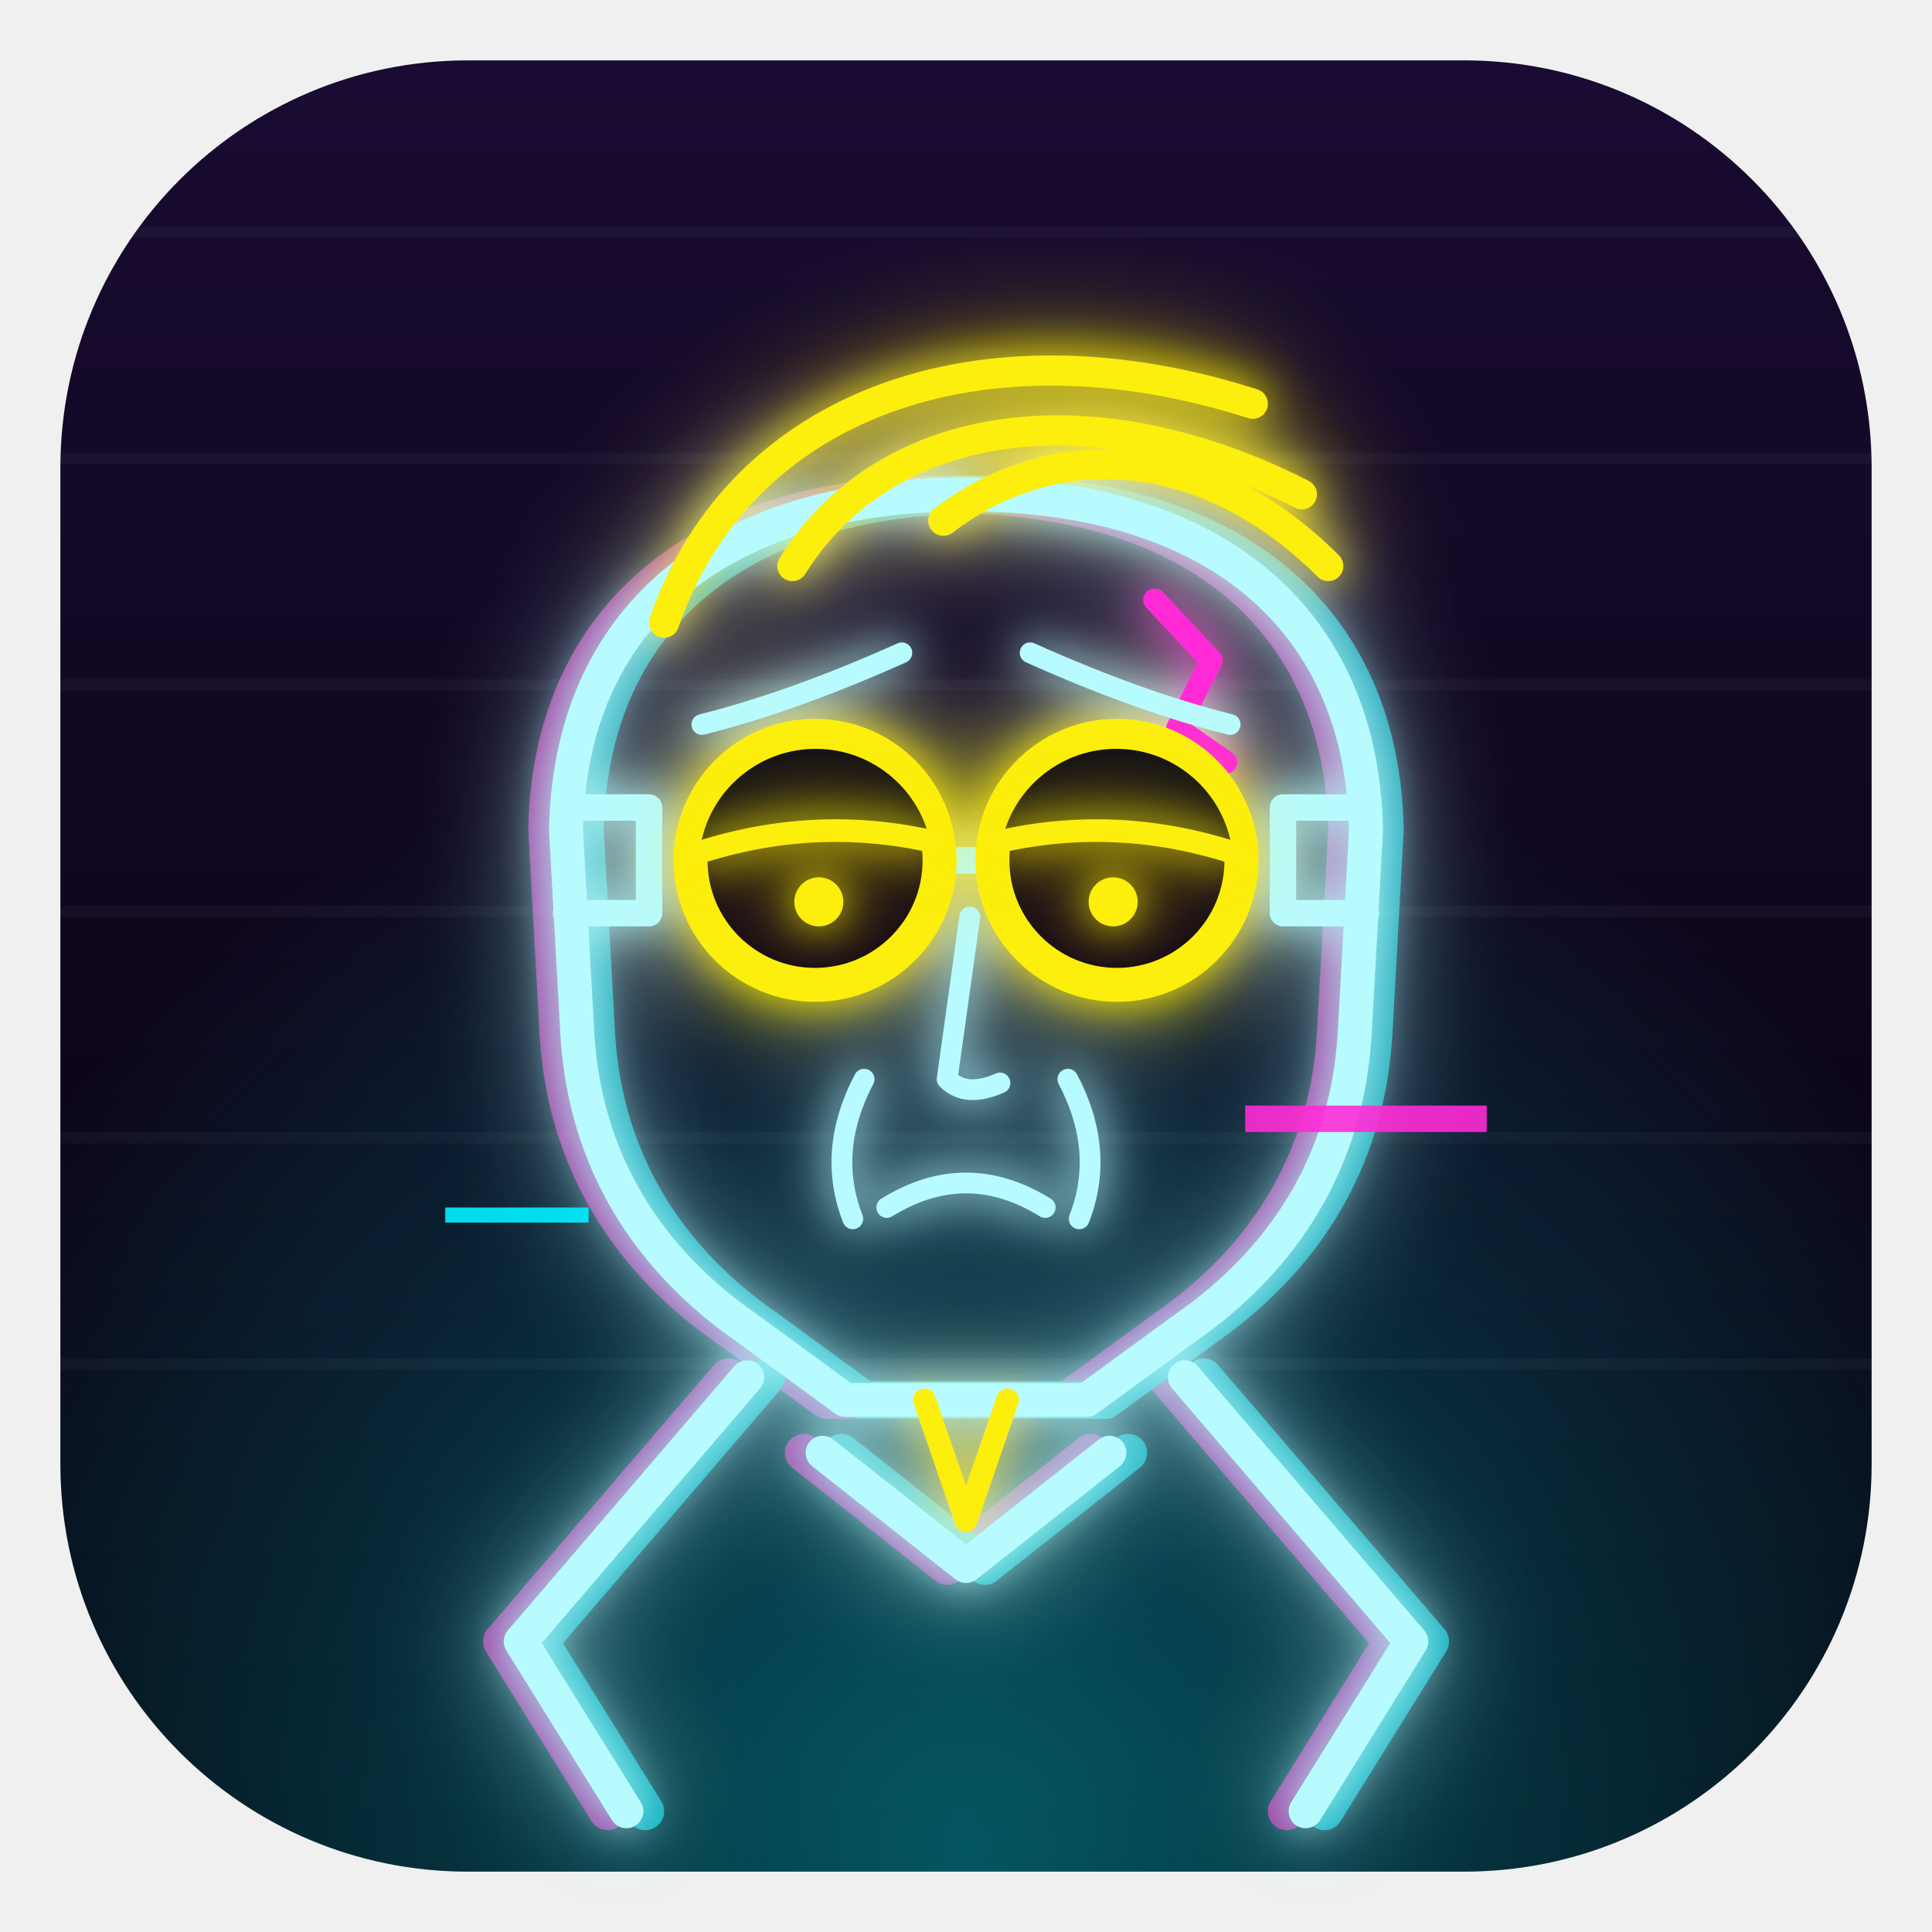
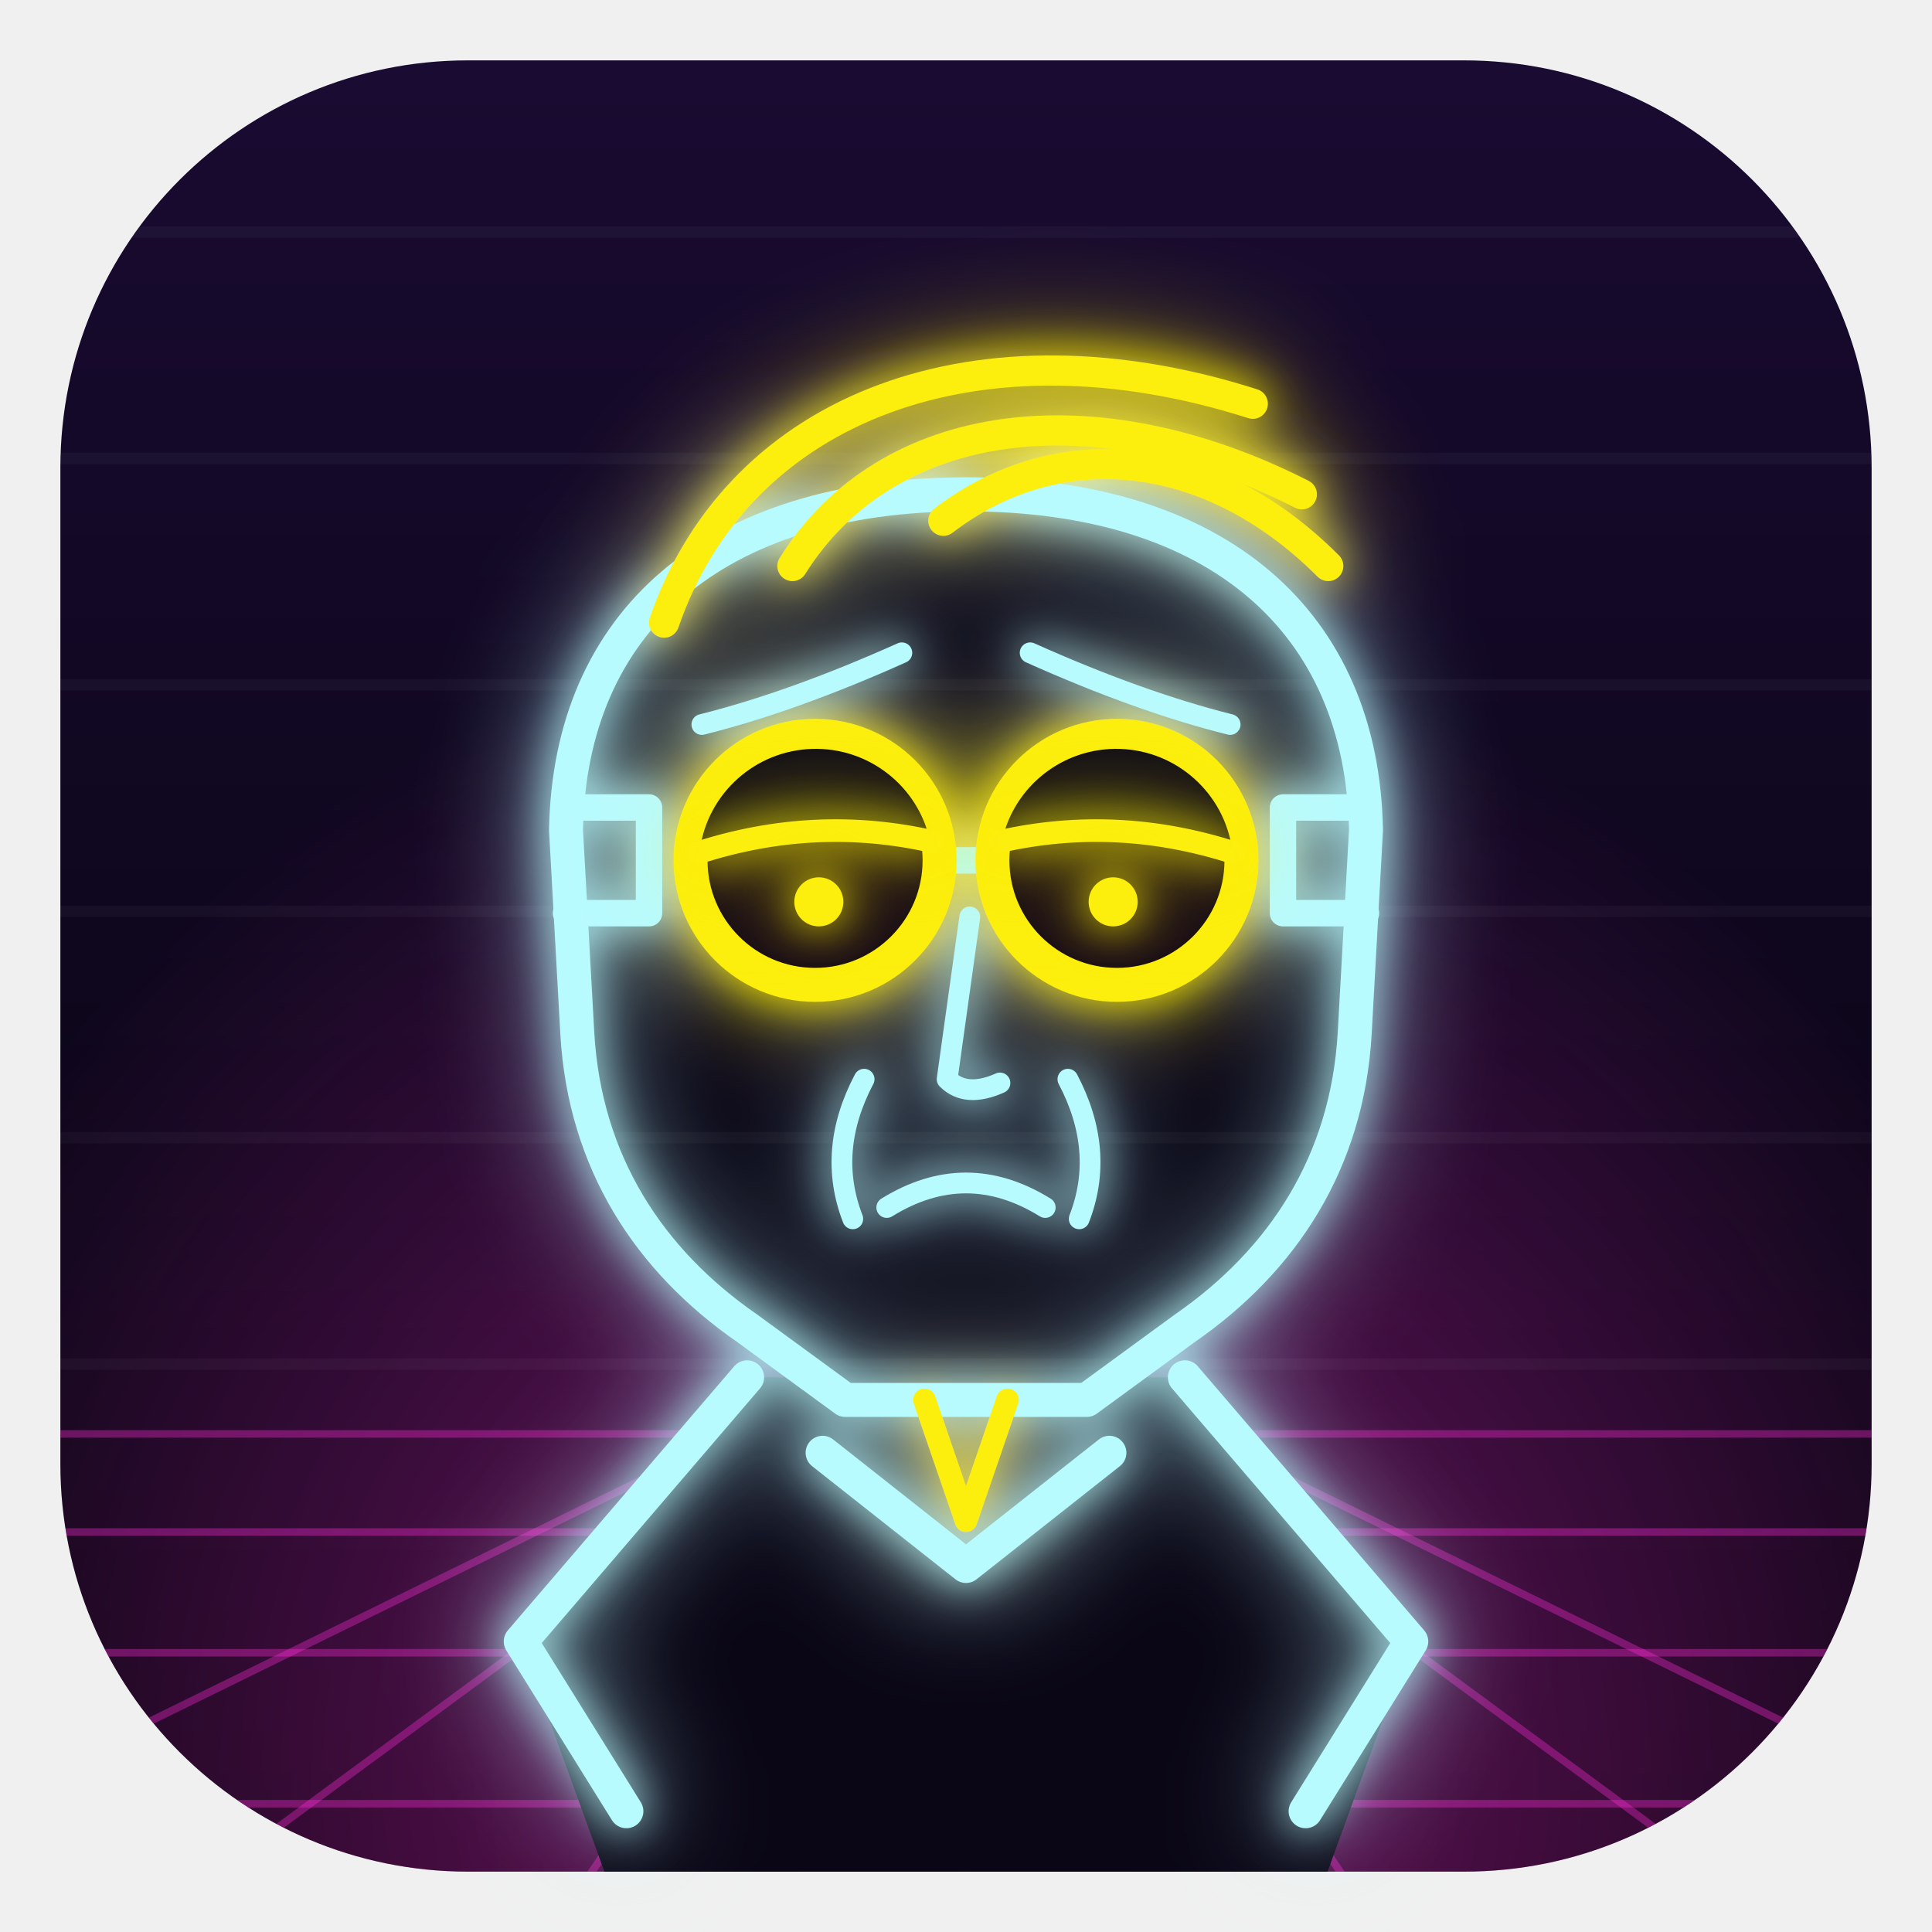
<svg xmlns="http://www.w3.org/2000/svg" width="1024" height="1024" viewBox="0 0 1024 1024">
  <defs>
    <linearGradient id="bg" x1="0" y1="0" x2="0" y2="1">
      <stop offset="0" stop-color="#1A0B33" />
      <stop offset="0.6" stop-color="#0C0619" />
      <stop offset="1" stop-color="#05030C" />
    </linearGradient>
-     <radialGradient id="haze" cx="0.5" cy="0.95" r="0.6">
-       <stop offset="0" stop-color="#00F0FF" stop-opacity="0.35" />
-       <stop offset="1" stop-color="#00F0FF" stop-opacity="0" />
+     <radialGradient id="haze" cx="0.5" cy="0.92" r="0.6">
+       <stop offset="0" stop-color="#FF2BD6" stop-opacity="0.45" />
+       <stop offset="1" stop-color="#FF2BD6" stop-opacity="0" />
    </radialGradient>
    <clipPath id="tile">
      <rect x="32" y="32" width="960" height="960" rx="216" />
    </clipPath>
    <filter id="glow" filterUnits="userSpaceOnUse" x="0" y="0" width="1024" height="1024">
      <feGaussianBlur stdDeviation="12" result="b1" />
      <feGaussianBlur in="SourceGraphic" stdDeviation="30" result="b2" />
      <feMerge>
        <feMergeNode in="b2" />
        <feMergeNode in="b1" />
        <feMergeNode in="SourceGraphic" />
      </feMerge>
    </filter>
    <path id="head" d="M512 262 C646 262 722 330 724 440 L718 548 C714 616 680 668 628 704 L576 742 L448 742 L396 704 C344 668 310 616 306 548 L300 440 C302 330 378 262 512 262 Z" />
    <path id="collar" d="M396 730 L276 870 M628 730 L748 870 M276 870 L332 960 M748 870 L692 960 M436 770 L512 830 L588 770" />
  </defs>
  <g clip-path="url(#tile)">
    <rect x="0" y="0" width="1024" height="1024" fill="url(#bg)" />
    <rect x="0" y="0" width="1024" height="1024" fill="url(#haze)" />
+     <g stroke="#FF2BD6" stroke-opacity="0.35" stroke-width="4" fill="none">
+       <line x1="0" y1="760" x2="1024" y2="760" />
+       <line x1="0" y1="812" x2="1024" y2="812" />
+       <line x1="0" y1="876" x2="1024" y2="876" />
+       <line x1="0" y1="956" x2="1024" y2="956" />
+       <line x1="512" y1="700" x2="512" y2="1024" />
+       <line x1="512" y1="700" x2="292" y2="1024" />
+       <line x1="512" y1="700" x2="732" y2="1024" />
+       <line x1="512" y1="700" x2="72" y2="1024" />
+       <line x1="512" y1="700" x2="952" y2="1024" />
+       <line x1="512" y1="700" x2="-148" y2="1024" />
+       <line x1="512" y1="700" x2="1172" y2="1024" />
+     </g>
+     <g fill="#0A0616">
+       <polygon points="396,730 276,870 332,1024 692,1024 748,870 628,730" />
+       <use href="#head" />
+     </g>
    <g fill="#FFFFFF" fill-opacity="0.035">
      <rect x="0" y="120" width="1024" height="6" />
      <rect x="0" y="240" width="1024" height="6" />
      <rect x="0" y="360" width="1024" height="6" />
      <rect x="0" y="480" width="1024" height="6" />
      <rect x="0" y="600" width="1024" height="6" />
      <rect x="0" y="720" width="1024" height="6" />
-     </g>
-   </g>
-   <g fill="none" stroke-width="20" stroke-linejoin="round" stroke-linecap="round" opacity="0.6">
-     <g stroke="#FF2BD6" transform="translate(-10 0)">
-       <use href="#head" />
-       <use href="#collar" />
-     </g>
-     <g stroke="#00F0FF" transform="translate(10 0)">
-       <use href="#head" />
-       <use href="#collar" />
    </g>
  </g>
  <g fill="none" stroke-linejoin="round" stroke-linecap="round" filter="url(#glow)">
    <g stroke="#B8FBFF" stroke-width="18">
      <use href="#head" />
      <use href="#collar" />
    </g>
    <g stroke="#FCEE0A" stroke-width="16">
      <path d="M352 330 C392 214 520 168 664 214" />
      <path d="M420 300 C470 220 580 206 690 262" />
      <path d="M500 276 C560 230 640 236 704 300" />
    </g>
-     <polyline stroke="#FF2BD6" stroke-width="12" points="612,318 642,350 624,386 650,404" />
    <g stroke="#B8FBFF" stroke-width="14">
      <polyline points="300,428 344,428 344,484 300,484" />
      <polyline points="724,428 680,428 680,484 724,484" />
      <line x1="498" y1="456" x2="526" y2="456" />
    </g>
    <g stroke="#FCEE0A" stroke-width="18" fill="#0A0616">
      <circle cx="432" cy="456" r="66" />
      <circle cx="592" cy="456" r="66" />
    </g>
    <g stroke="#B8FBFF" stroke-width="11">
      <path d="M372 384 Q420 372 478 346" />
      <path d="M546 346 Q604 372 652 384" />
      <path d="M514 486 L502 572 Q512 582 530 574" />
      <path d="M458 572 Q438 610 452 646" />
      <path d="M566 572 Q586 610 572 646" />
      <path d="M470 640 Q512 614 554 640" />
    </g>
    <polyline stroke="#FCEE0A" stroke-width="12" points="490,742 512,806 534,742" />
  </g>
  <g fill="#0A0616">
    <path d="M371 450 A62 62 0 0 1 493 446 Q432 436 371 450 Z" />
    <path d="M531 446 A62 62 0 0 1 653 450 Q592 436 531 446 Z" />
  </g>
  <g fill="none" stroke="#FCEE0A" stroke-width="12" stroke-linecap="round" filter="url(#glow)">
    <path d="M370 452 Q432 432 494 446" />
    <path d="M530 446 Q592 432 654 452" />
  </g>
  <g fill="#FCEE0A" filter="url(#glow)">
    <circle cx="434" cy="478" r="13" />
    <circle cx="590" cy="478" r="13" />
  </g>
-   <rect x="660" y="586" width="128" height="14" fill="#FF2BD6" opacity="0.9" />
-   <rect x="236" y="640" width="76" height="8" fill="#00F0FF" opacity="0.9" />
</svg>
